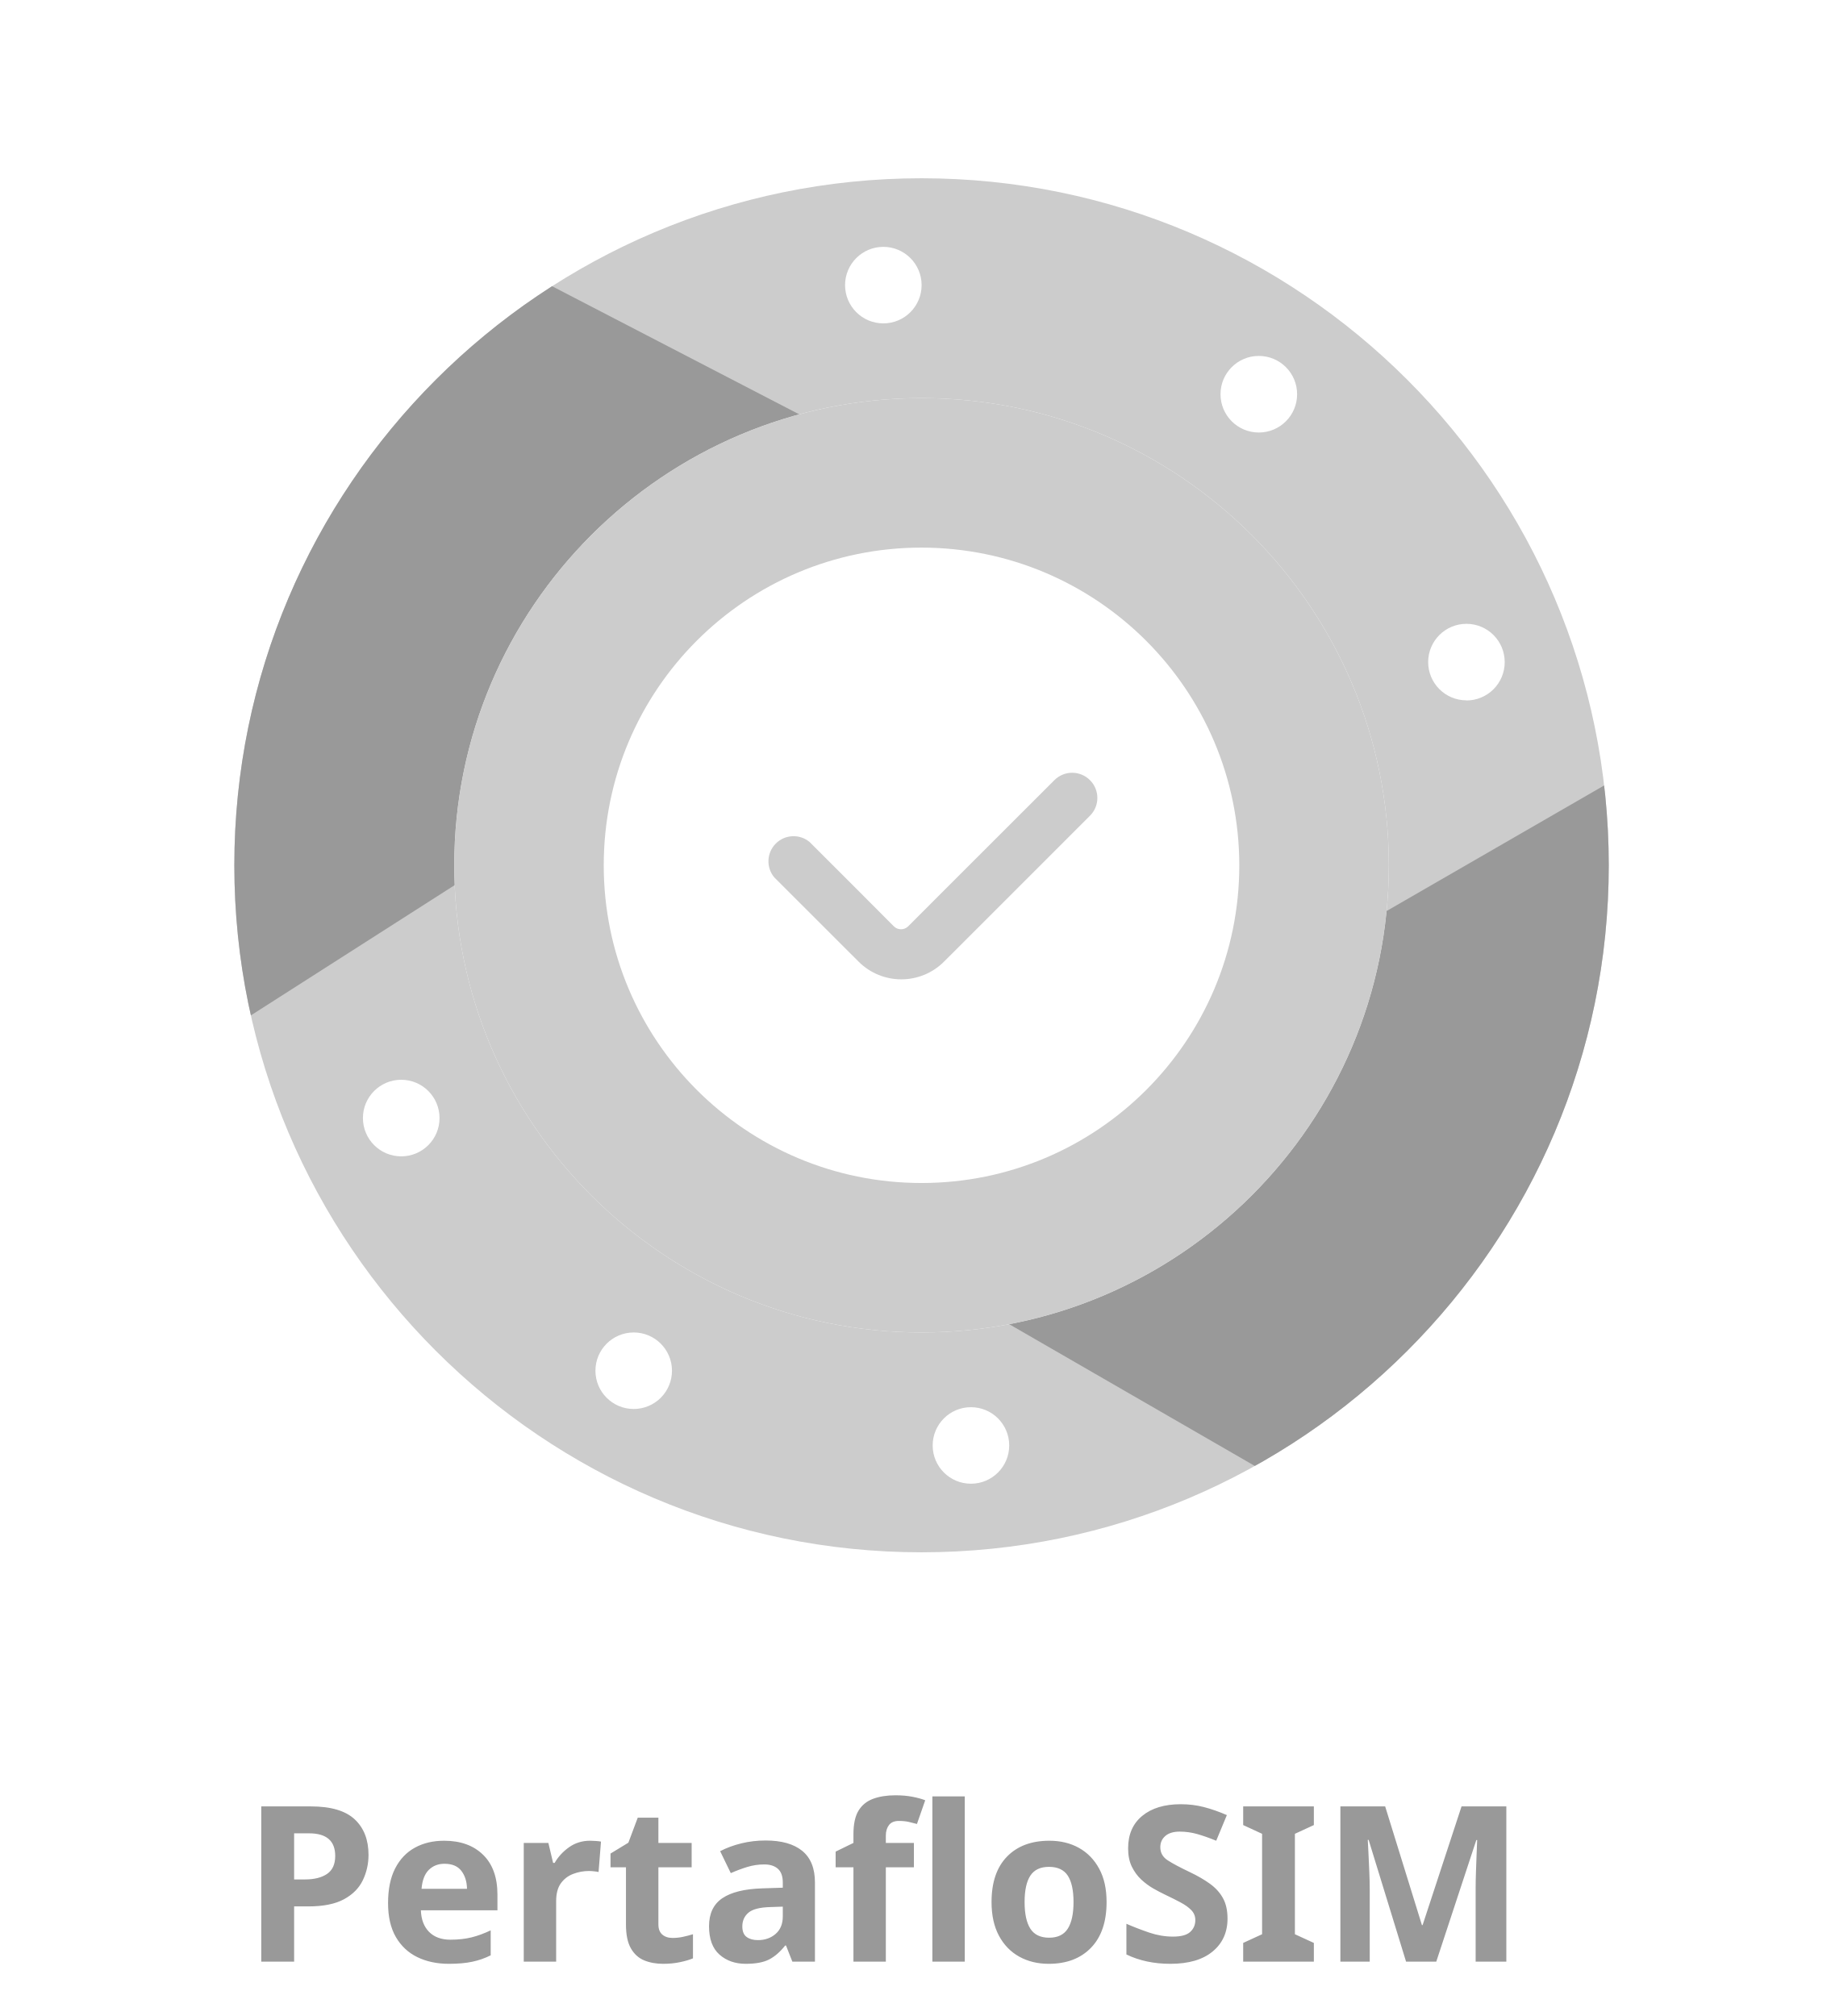
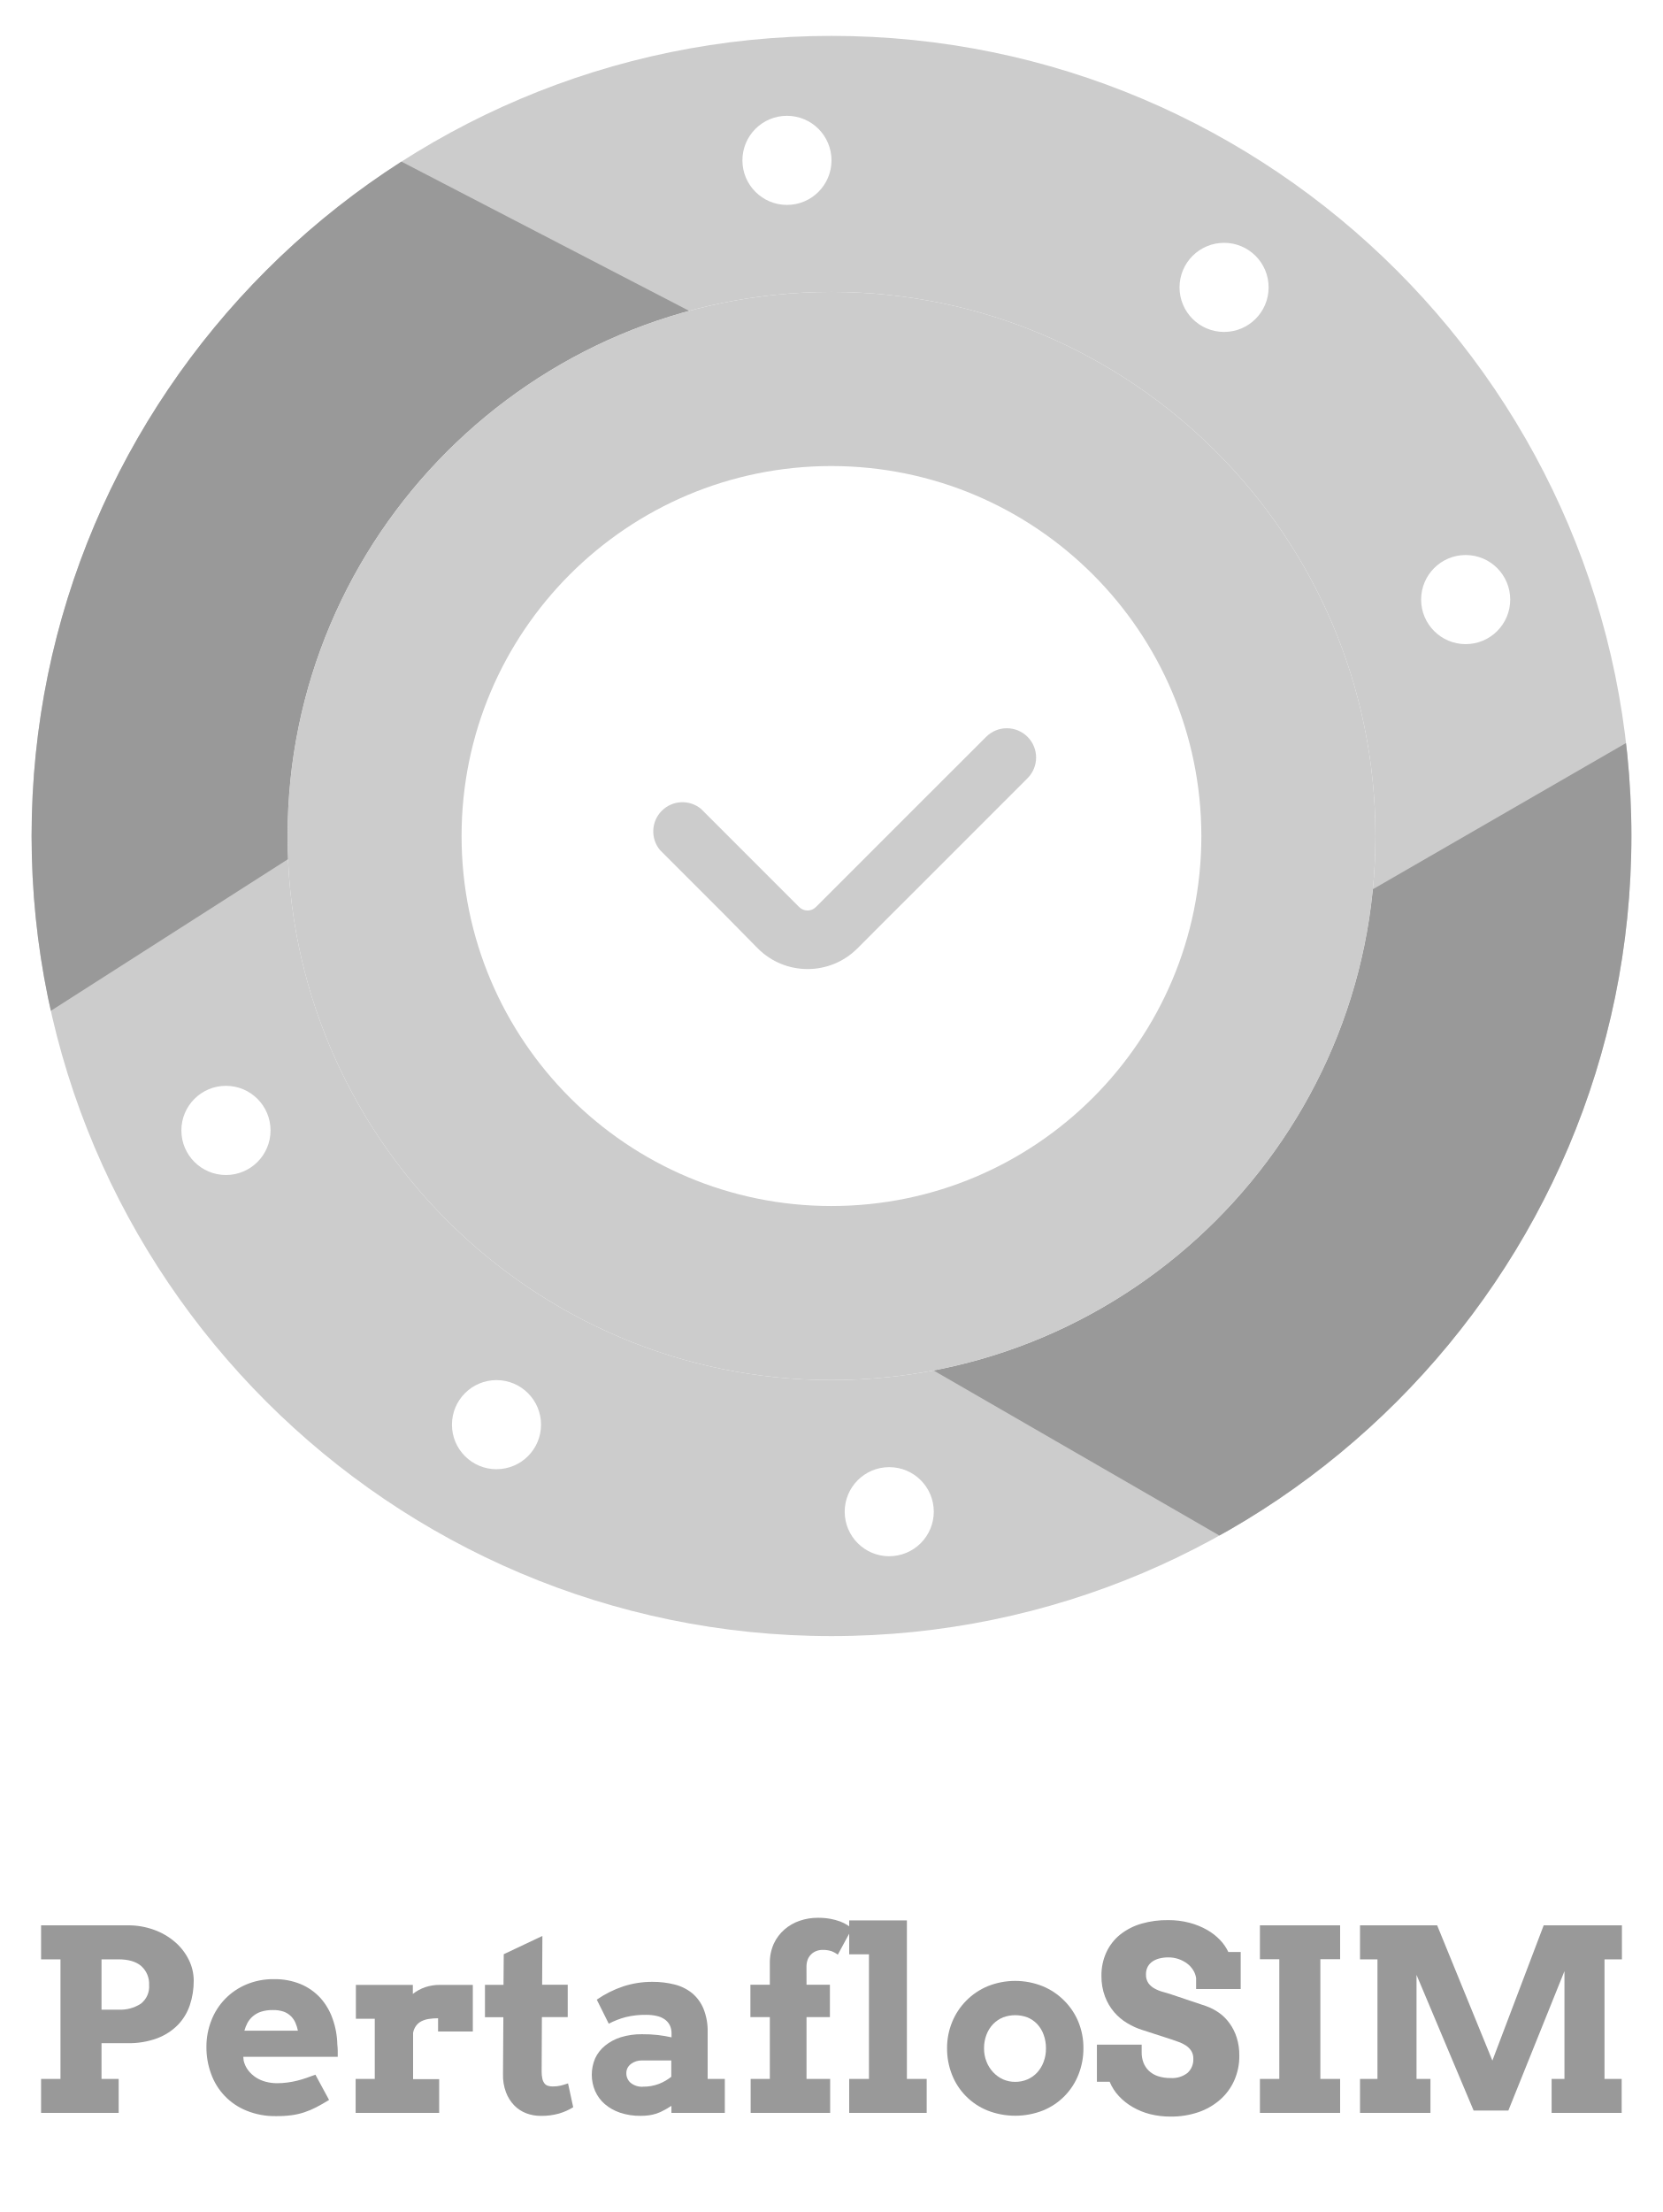
- <svg xmlns="http://www.w3.org/2000/svg" viewBox="0 0 602.29 663.37">
+ <svg xmlns="http://www.w3.org/2000/svg" id="Layer_1" data-name="Layer 1" width="470" height="625" viewBox="0 0 470 625">
  <defs>
    <clipPath id="clip-path">
-       <path d="M303.16,510.79c-124.66,0-226.07-101.41-226.07-226.07S178.5,58.66,303.16,58.66,529.23,160.07,529.23,284.72,427.81,510.79,303.16,510.79Zm0-379.79c-84.77,0-153.73,69-153.73,153.72s69,153.73,153.73,153.73,153.72-69,153.72-153.73S387.92,131,303.16,131Z" style="fill: none" />
+       <path d="M235,462.28C110.34,462.28,8.93,360.87,8.93,236.21S110.34,10.14,235,10.14,461.07,111.56,461.07,236.21,359.66,462.28,235,462.28Zm0-379.79c-84.77,0-153.73,69-153.73,153.72s69,153.73,153.73,153.73,153.73-69,153.73-153.73S319.77,82.49,235,82.49Z" style="fill:none" />
    </clipPath>
  </defs>
-   <g id="Layer_2" data-name="Layer 2">
-     <g id="Layer_1-2" data-name="Layer 1">
-       <text transform="translate(79.51 645.48)" style="font-size: 71.542px;fill: #999;font-family: Arvo-Bold, Arvo;font-weight: 700">PertafloSIM</text>
-       <g>
-         <path d="M303.16,58.66C178.5,58.66,77.09,160.07,77.09,284.72S178.5,510.79,303.16,510.79,529.23,409.38,529.23,284.72,427.81,58.66,303.16,58.66ZM414.1,117.12a12.6,12.6,0,1,1-12.59,12.59A12.59,12.59,0,0,1,414.1,117.12ZM290.57,81.23A12.59,12.59,0,1,1,278,93.82,12.59,12.59,0,0,1,290.57,81.23ZM132,380.5a12.6,12.6,0,1,1,12.59-12.59A12.59,12.59,0,0,1,132,380.5Zm76.44,83.13A12.59,12.59,0,1,1,221.06,451,12.59,12.59,0,0,1,208.47,463.63Zm111,24.59A12.59,12.59,0,1,1,332,475.63,12.59,12.59,0,0,1,319.44,488.22Zm-16.28-49.77c-84.77,0-153.73-69-153.73-153.73S218.39,131,303.16,131s153.72,69,153.72,153.72S387.92,438.45,303.16,438.45Zm179.23-208A12.59,12.59,0,1,1,495,217.9,12.59,12.59,0,0,1,482.39,230.49Z" style="fill: #ccc" />
-         <path d="M358.55,256.7a8.25,8.25,0,0,0-11.68,0l-28.69,28.68-11.69,11.69-7.73,7.74a3.36,3.36,0,0,1-4.72,0l-13-13.05h0l-14.72-14.71,0,0a8.26,8.26,0,0,0-11.63,11.63l0,0,18.1,18.1h0l9.67,9.66a19.86,19.86,0,0,0,28.08,0l7.74-7.73,11.69-11.69,28.68-28.69A8.25,8.25,0,0,0,358.55,256.7Z" style="fill: #ccc" />
-         <g style="clip-path: url(#clip-path)">
-           <polygon points="276.33 403.59 602.29 591.78 602.29 215.4 276.33 403.59" style="fill: #999" />
-           <polygon points="17.01 376 334.13 173.27 0 0 17.01 376" style="fill: #999" />
-         </g>
-         <path d="M303.16,438.45c-84.77,0-153.73-69-153.73-153.73S218.39,131,303.16,131s153.72,69,153.72,153.72S387.92,438.45,303.16,438.45Zm0-258.26A104.54,104.54,0,1,0,407.69,284.72,104.65,104.65,0,0,0,303.16,180.19Z" style="fill: #ccc" />
-       </g>
-     </g>
+   <path d="M11.61,544H36.06a21.37,21.37,0,0,1,7.51,1.28,18.75,18.75,0,0,1,5.9,3.44,15.89,15.89,0,0,1,3.88,5,13.23,13.23,0,0,1,1.4,5.91,21.42,21.42,0,0,1-1.1,6.93,14.85,14.85,0,0,1-3.41,5.61,16.29,16.29,0,0,1-5.83,3.75,22.93,22.93,0,0,1-8.35,1.38H28.69v10.1h4.85V597H11.61V587.4h5.48V553.62H11.61Zm17.08,9.61v14.22h4.78a10.65,10.65,0,0,0,6.33-1.68,6.09,6.09,0,0,0,2.34-5.31,6.7,6.7,0,0,0-2.2-5.31q-2.2-1.92-6.47-1.92Z" style="fill:#999" />
+   <path d="M68.76,581.15l.1,1.08A7.2,7.2,0,0,0,70.17,585a9,9,0,0,0,2.18,2,9.65,9.65,0,0,0,2.8,1.21,12.57,12.57,0,0,0,3.11.4,21.7,21.7,0,0,0,3-.2,23.88,23.88,0,0,0,2.75-.52c.88-.22,1.74-.48,2.58-.77s1.69-.6,2.55-.92L93,593.34c-1.32.81-2.54,1.51-3.65,2.08A22.74,22.74,0,0,1,86,596.83a19.8,19.8,0,0,1-3.57.82,31.46,31.46,0,0,1-4.4.26,21.23,21.23,0,0,1-8.38-1.55,17.55,17.55,0,0,1-10-10.43,21.51,21.51,0,0,1-1.31-7.54,20.17,20.17,0,0,1,1.38-7.48,18.06,18.06,0,0,1,9.9-10.2,19.44,19.44,0,0,1,7.75-1.5A19.14,19.14,0,0,1,85,560.62a16,16,0,0,1,5.57,3.92A17.43,17.43,0,0,1,94,570.4a22.86,22.86,0,0,1,1.33,7.25,17,17,0,0,1,.12,1.73c0,.57,0,1.16,0,1.77Zm8.34-13.21a10.48,10.48,0,0,0-3.33.47,6.84,6.84,0,0,0-2.32,1.3,6.68,6.68,0,0,0-1.51,1.86,11,11,0,0,0-.87,2.2H84.2a12.09,12.09,0,0,0-.7-2.23,6.07,6.07,0,0,0-1.26-1.85,5.82,5.82,0,0,0-2-1.28A8.91,8.91,0,0,0,77.1,567.94Z" style="fill:#999" />
+   <path d="M133.63,574h-9.82v-3.74a17.42,17.42,0,0,0-2.62.19,7.16,7.16,0,0,0-2.08.65,4.33,4.33,0,0,0-1.5,1.26,4.89,4.89,0,0,0-.86,2v13.1h7.37V597H100.51V587.4h5.41v-17h-5.34v-9.57h16.1v2.55a12,12,0,0,1,3.46-1.89,12.83,12.83,0,0,1,4.19-.66l4.75,0c1.63,0,3.15,0,4.55,0Z" style="fill:#999" />
+   <path d="M153.22,560.78h7.23v9.15h-7.3l-.07,15.3a8.94,8.94,0,0,0,.21,2.15,3.4,3.4,0,0,0,.61,1.31,1.94,1.94,0,0,0,1,.66,4.3,4.3,0,0,0,1.3.18,9.68,9.68,0,0,0,2.34-.26c.67-.18,1.35-.38,2-.61L162,595.4a16.49,16.49,0,0,1-4,1.78,18,18,0,0,1-5.19.66,11.41,11.41,0,0,1-4.07-.73,9.46,9.46,0,0,1-3.4-2.22,10.74,10.74,0,0,1-2.34-3.72,13.49,13.49,0,0,1-.84-5.2l.1-16h-5.2v-9.15h5.24l.07-8.66L153.29,547Z" style="fill:#999" />
+   <path d="M189.76,595c-.81.52-1.56,1-2.23,1.31a11.88,11.88,0,0,1-2,.88,13.1,13.1,0,0,1-2.1.49,17.29,17.29,0,0,1-2.37.15,17.52,17.52,0,0,1-5.82-.89,12.9,12.9,0,0,1-4.33-2.44,10.6,10.6,0,0,1-2.71-3.67,11.71,11.71,0,0,1,0-9.24A10.13,10.13,0,0,1,171,578a13.39,13.39,0,0,1,4.45-2.38,19.56,19.56,0,0,1,6-.85A36.62,36.62,0,0,1,186,575c1.36.17,2.63.39,3.79.65v-1.12a5,5,0,0,0-.52-2.36,4.53,4.53,0,0,0-1.47-1.64,6.31,6.31,0,0,0-2.27-.94,13.18,13.18,0,0,0-2.9-.3,23.21,23.21,0,0,0-5.78.64,22.44,22.44,0,0,0-4.8,1.87L168.66,565a29.64,29.64,0,0,1,7.46-3.74,26.12,26.12,0,0,1,8.26-1.29,24.83,24.83,0,0,1,6.27.75,12.77,12.77,0,0,1,4.95,2.44,11.46,11.46,0,0,1,3.23,4.42,16.82,16.82,0,0,1,1.17,6.64V587.4h4.85V597H189.76Zm-8-5.41a12.22,12.22,0,0,0,4.5-.8,13.32,13.32,0,0,0,3.46-2v-4.61h-8.38a5.2,5.2,0,0,0-1.57.24,4.72,4.72,0,0,0-1.38.7,3.5,3.5,0,0,0-1,1.12,3.05,3.05,0,0,0-.37,1.54,3.52,3.52,0,0,0,1.17,2.69A5.08,5.08,0,0,0,181.8,589.6Z" style="fill:#999" />
+   <path d="M227.94,560.78h6.61v9.15h-6.61V587.4h6.68V597H212.15V587.4h5.42V569.93h-5.49v-9.15h5.49v-6a13.1,13.1,0,0,1,1.12-5.59,12.18,12.18,0,0,1,3-4,12.87,12.87,0,0,1,4.32-2.48,15.68,15.68,0,0,1,5.13-.84,19.19,19.19,0,0,1,3.57.3,17.08,17.08,0,0,1,2.76.75,10.65,10.65,0,0,1,2,1,8.38,8.38,0,0,1,1.31,1l-4,7.37a7,7,0,0,0-1.82-1,7.76,7.76,0,0,0-2.48-.35,4.83,4.83,0,0,0-1.76.32,4.15,4.15,0,0,0-1.44.91,4.31,4.31,0,0,0-1,1.48,5.73,5.73,0,0,0-.35,2.08Z" style="fill:#999" />
+   <path d="M240,542.61h16.31V587.4h5.59V597H240V587.4h5.59V552.19H240Z" style="fill:#999" />
+   <path d="M267.66,578.74a19.26,19.26,0,0,1,1.43-7.41,18.59,18.59,0,0,1,10.06-10.13,20.85,20.85,0,0,1,15.53,0,18.54,18.54,0,0,1,6.1,4.09,18.31,18.31,0,0,1,4,6,19.25,19.25,0,0,1,1.42,7.41,19.93,19.93,0,0,1-1.38,7.42,18.06,18.06,0,0,1-10,10.18,21.53,21.53,0,0,1-15.79,0,18,18,0,0,1-10-10.15A20,20,0,0,1,267.66,578.74Zm10.45,0a10,10,0,0,0,.7,3.79,9.27,9.27,0,0,0,1.9,3,8.65,8.65,0,0,0,2.79,2,8.33,8.33,0,0,0,3.41.7,8.73,8.73,0,0,0,3.44-.68,8.13,8.13,0,0,0,2.76-1.94,9.15,9.15,0,0,0,1.83-3,10.43,10.43,0,0,0,.67-3.82,10.82,10.82,0,0,0-.67-3.92,8.75,8.75,0,0,0-1.83-3,8.08,8.08,0,0,0-2.76-1.87,9.92,9.92,0,0,0-6.85,0,8.4,8.4,0,0,0-2.79,1.87,8.91,8.91,0,0,0-1.9,3A10.41,10.41,0,0,0,278.11,578.74Z" style="fill:#999" />
+   <path d="M338.05,558.93a5.7,5.7,0,0,0-.86-2.31,6.86,6.86,0,0,0-1.74-1.87,9,9,0,0,0-2.41-1.24,8.84,8.84,0,0,0-2.81-.45,10.29,10.29,0,0,0-2.48.28,6.32,6.32,0,0,0-2,.85,4.35,4.35,0,0,0-1.37,1.49,4.49,4.49,0,0,0-.5,2.17,4.13,4.13,0,0,0,.68,2.49,5.27,5.27,0,0,0,1.75,1.52,10.5,10.5,0,0,0,2.35.95c.87.23,1.7.49,2.52.76l9.6,3.22a15.22,15.22,0,0,1,3.74,1.92,12.53,12.53,0,0,1,3,3,14,14,0,0,1,2,4,16.48,16.48,0,0,1,.74,5.1,17,17,0,0,1-1.42,7,15.82,15.82,0,0,1-4,5.45,18.24,18.24,0,0,1-6.12,3.53,23.74,23.74,0,0,1-7.89,1.25,23.23,23.23,0,0,1-5.75-.68,19.11,19.11,0,0,1-4.94-2,16.78,16.78,0,0,1-3.91-3.09,13.58,13.58,0,0,1-2.62-4.07h-3.6V577.72h12.65v2.17a8,8,0,0,0,.5,2.9,6.38,6.38,0,0,0,1.52,2.3,6.88,6.88,0,0,0,2.55,1.52,10.91,10.91,0,0,0,3.6.54,7,7,0,0,0,4.79-1.45,5.1,5.1,0,0,0,1.64-4,4,4,0,0,0-.58-2.22,5.28,5.28,0,0,0-1.48-1.5,9.66,9.66,0,0,0-2-1c-.75-.28-1.48-.54-2.2-.77l-8-2.59a19.62,19.62,0,0,1-4.38-1.95,15.21,15.21,0,0,1-3.74-3.14,14.88,14.88,0,0,1-2.59-4.42,16.25,16.25,0,0,1-1-5.78,15.57,15.57,0,0,1,1.4-6.73,14,14,0,0,1,3.91-5,17.54,17.54,0,0,1,6-3.07,26,26,0,0,1,7.58-1,22.82,22.82,0,0,1,6,.75,20.84,20.84,0,0,1,4.95,2,16,16,0,0,1,3.7,2.88,12.72,12.72,0,0,1,2.32,3.37h3.5V562H338.05Z" style="fill:#999" />
+   <path d="M356.08,544h22.67v9.57h-5.59V587.4h5.59V597H356.08V587.4h5.48V553.58h-5.48Z" style="fill:#999" />
+   <path d="M384.37,587.4h4.93V553.62h-4.93V544h21.8l15.61,38.22L436.28,544h22.11v9.61h-4.92V587.4h4.85V597h-19.8V587.4h3.63V556.94l-15.86,39.4h-9.81L400.34,558V587.4h3.94V597H384.37Z" style="fill:#999" />
+   <path d="M235,10.14C110.34,10.14,8.93,111.56,8.93,236.21S110.34,462.28,235,462.28,461.07,360.87,461.07,236.21,359.66,10.14,235,10.14ZM346,68.61A12.59,12.59,0,1,1,333.36,81.2,12.59,12.59,0,0,1,346,68.61ZM222.41,32.72a12.59,12.59,0,1,1-12.59,12.59A12.59,12.59,0,0,1,222.41,32.72ZM63.87,332a12.6,12.6,0,1,1,12.59-12.6A12.6,12.6,0,0,1,63.87,332Zm76.45,83.13a12.59,12.59,0,1,1,12.59-12.59A12.59,12.59,0,0,1,140.32,415.12Zm111,24.59a12.59,12.59,0,1,1,12.59-12.59A12.59,12.59,0,0,1,251.29,439.71ZM235,389.94c-84.77,0-153.73-69-153.73-153.73S150.23,82.49,235,82.49s153.73,69,153.73,153.72S319.77,389.94,235,389.94ZM414.23,182a12.59,12.59,0,1,1,12.59-12.59A12.59,12.59,0,0,1,414.23,182Z" style="fill:#ccc" />
+   <path d="M290.4,208.19a8.26,8.26,0,0,0-11.69,0L250,236.87l-11.68,11.69-7.74,7.73a3.33,3.33,0,0,1-4.71,0l-13-13h0l-14.71-14.71,0,0a8.25,8.25,0,0,0-11.62,11.62l0,0,18.1,18.1h0L214.2,268a19.89,19.89,0,0,0,28.09,0l7.73-7.74,11.69-11.68,28.69-28.69A8.27,8.27,0,0,0,290.4,208.19Z" style="fill:#ccc" />
+   <g style="clip-path:url(#clip-path)">
+     <polygon points="208.17 355.08 534.13 543.27 534.13 166.89 208.17 355.08" style="fill:#999" />
+     <polygon points="-51.15 327.49 265.97 124.76 -68.16 -48.51 -51.15 327.49" style="fill:#999" />
  </g>
+   <path d="M235,389.94c-84.77,0-153.73-69-153.73-153.73S150.23,82.49,235,82.49s153.73,69,153.73,153.72S319.77,389.94,235,389.94Zm0-258.26A104.54,104.54,0,1,0,339.53,236.21,104.65,104.65,0,0,0,235,131.68Z" style="fill:#ccc" />
</svg>
